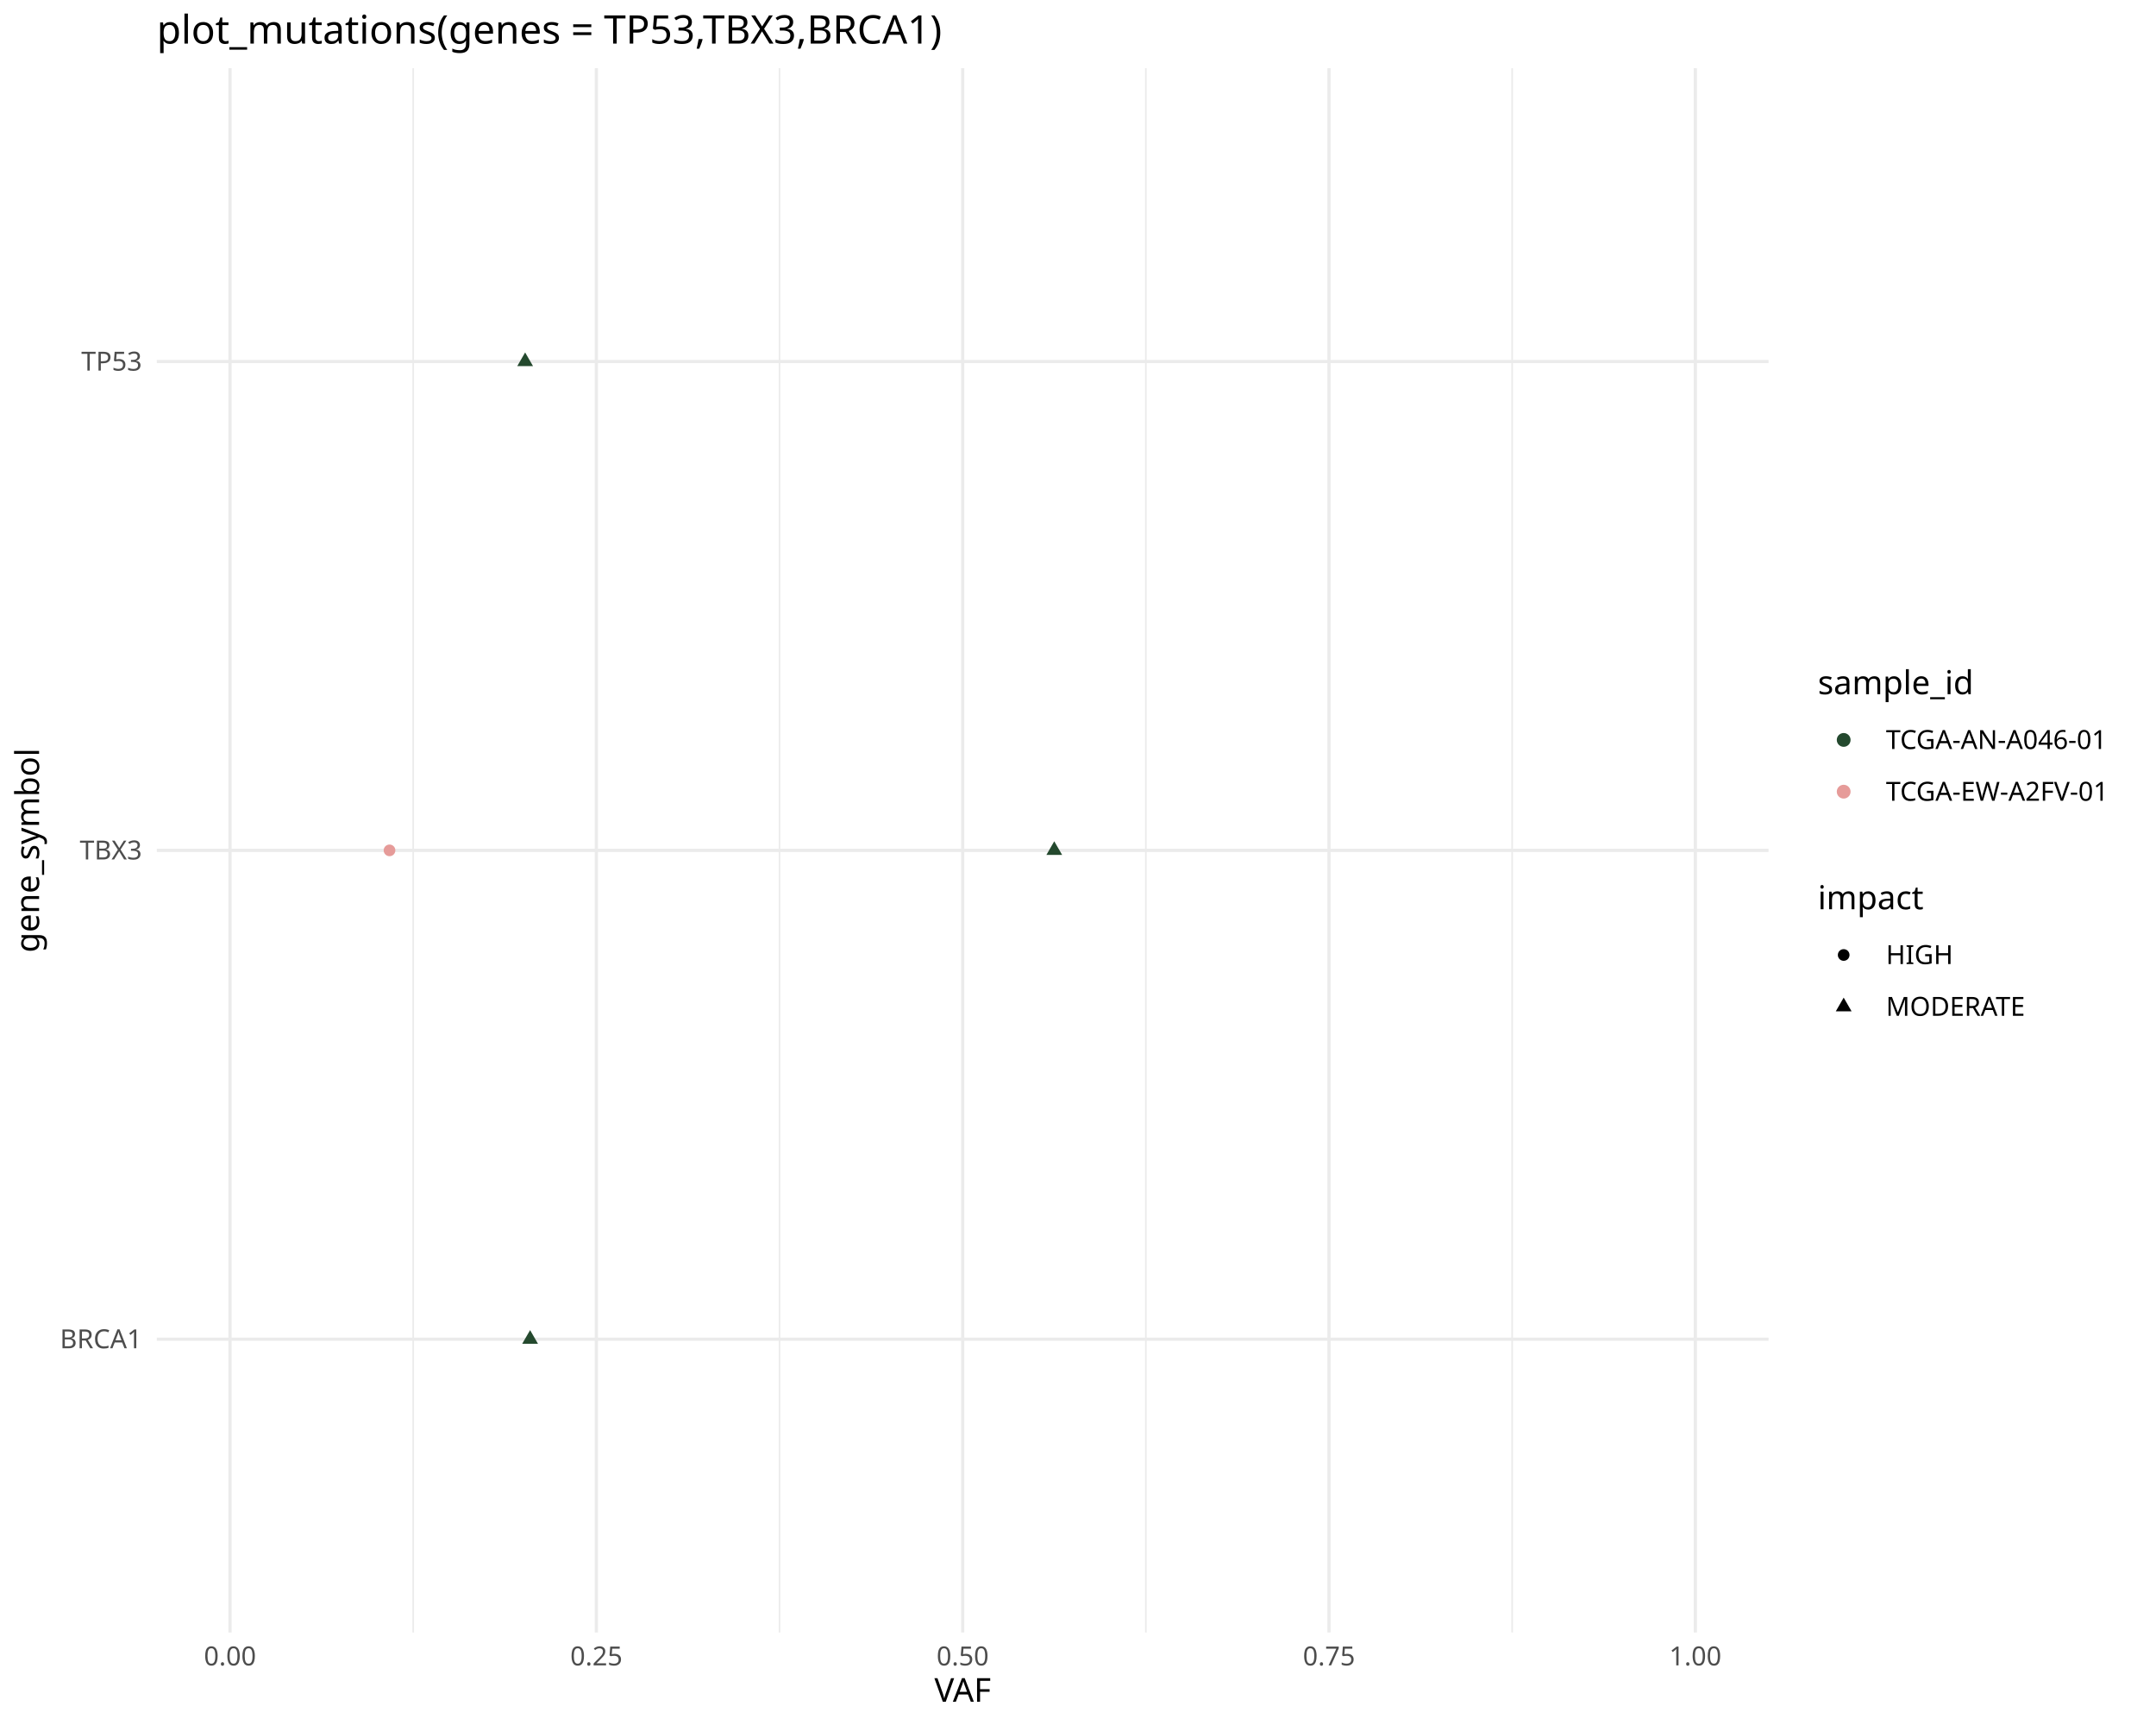
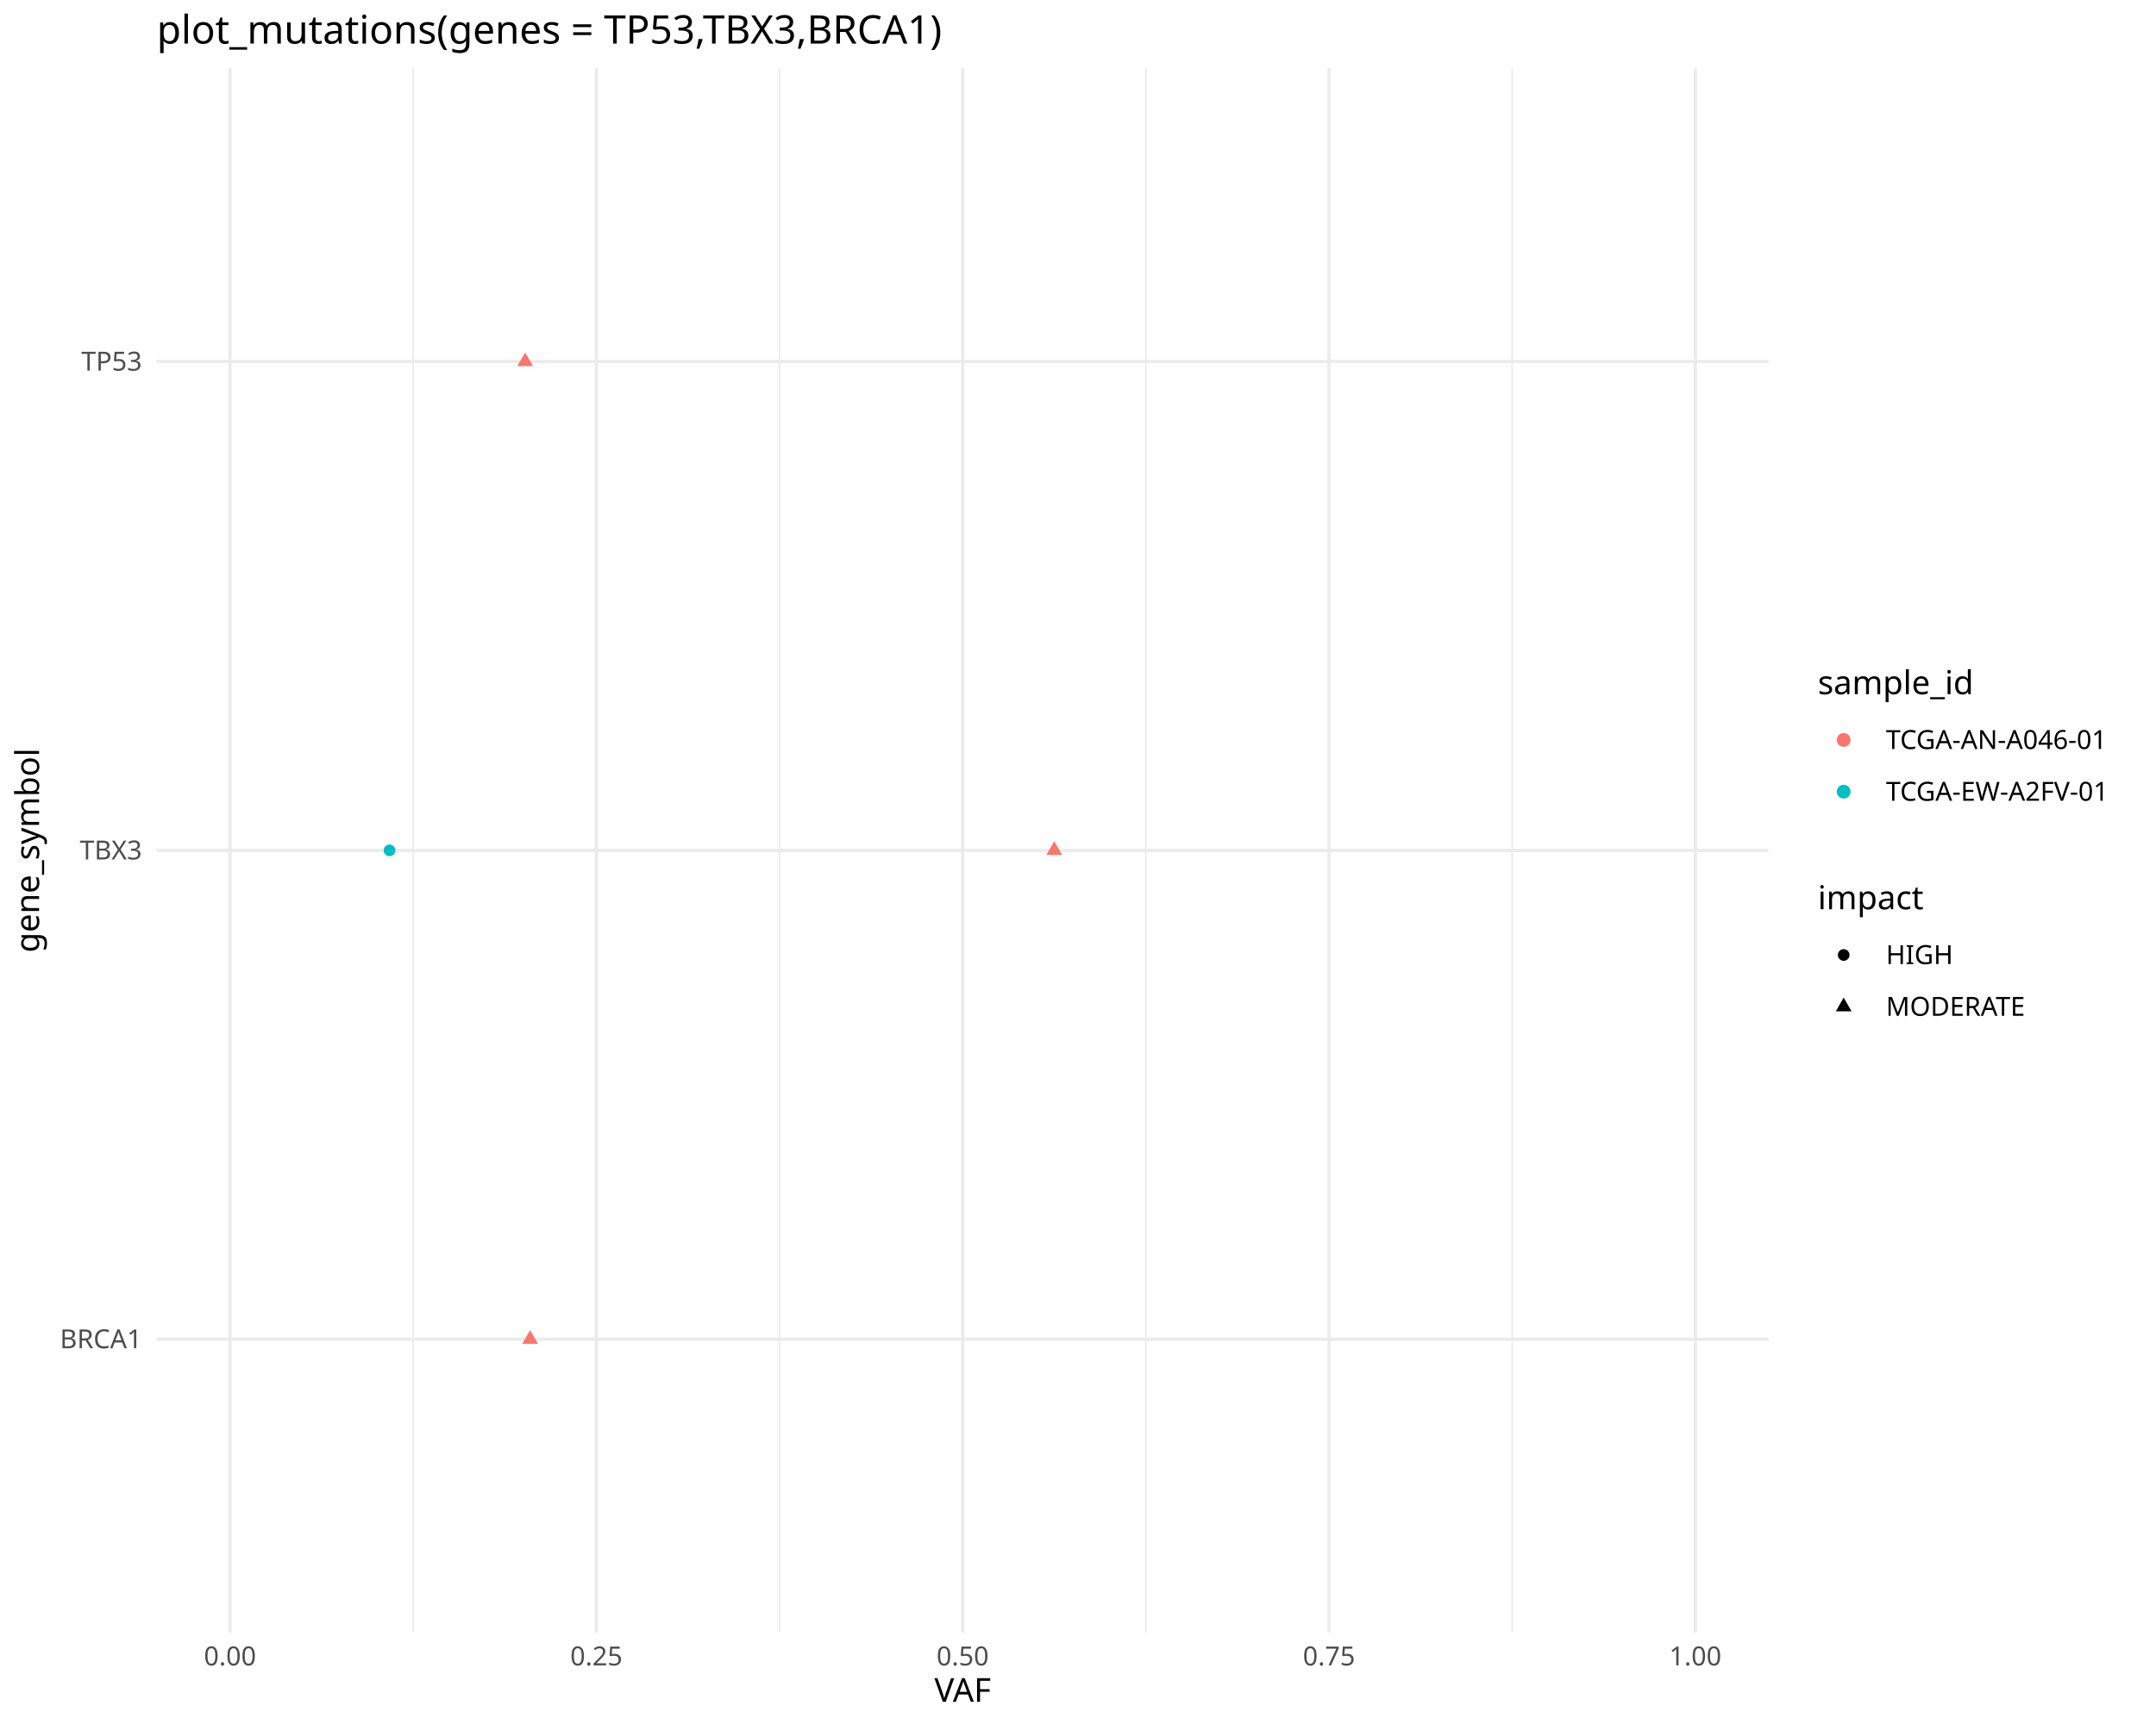
<svg xmlns="http://www.w3.org/2000/svg" class="svglite" data-engine-version="2.0" width="720.00pt" height="576.00pt" viewBox="0 0 720.00 576.00">
  <defs>
    <style type="text/css">
    .svglite line, .svglite polyline, .svglite polygon, .svglite path, .svglite rect, .svglite circle {
      fill: none;
      stroke: #000000;
      stroke-linecap: round;
      stroke-linejoin: round;
      stroke-miterlimit: 10.00;
    }
  </style>
  </defs>
  <rect width="100%" height="100%" style="stroke: none; fill: #FFFFFF;" />
  <defs>
    <clipPath id="cpMC4wMHw3MjAuMDB8MC4wMHw1NzYuMDA=">
      <rect x="0.00" y="0.00" width="720.00" height="576.00" />
    </clipPath>
  </defs>
  <g clip-path="url(#cpMC4wMHw3MjAuMDB8MC4wMHw1NzYuMDA=)">
</g>
  <defs>
    <clipPath id="cpNTIuMzZ8NTkwLjYyfDIyLjc4fDU0NS4xMQ==">
      <rect x="52.36" y="22.78" width="538.27" height="522.33" />
    </clipPath>
  </defs>
  <g clip-path="url(#cpNTIuMzZ8NTkwLjYyfDIyLjc4fDU0NS4xMQ==)">
    <polyline points="137.99,545.11 137.99,22.78 " style="stroke-width: 0.53; stroke: #EBEBEB; stroke-linecap: butt;" />
    <polyline points="260.32,545.11 260.32,22.78 " style="stroke-width: 0.53; stroke: #EBEBEB; stroke-linecap: butt;" />
    <polyline points="382.66,545.11 382.66,22.78 " style="stroke-width: 0.53; stroke: #EBEBEB; stroke-linecap: butt;" />
    <polyline points="504.99,545.11 504.99,22.78 " style="stroke-width: 0.53; stroke: #EBEBEB; stroke-linecap: butt;" />
    <polyline points="52.36,447.18 590.62,447.18 " style="stroke-width: 1.07; stroke: #EBEBEB; stroke-linecap: butt;" />
    <polyline points="52.36,283.95 590.62,283.95 " style="stroke-width: 1.07; stroke: #EBEBEB; stroke-linecap: butt;" />
    <polyline points="52.36,120.72 590.62,120.72 " style="stroke-width: 1.07; stroke: #EBEBEB; stroke-linecap: butt;" />
    <polyline points="76.82,545.11 76.82,22.78 " style="stroke-width: 1.07; stroke: #EBEBEB; stroke-linecap: butt;" />
    <polyline points="199.16,545.11 199.16,22.78 " style="stroke-width: 1.07; stroke: #EBEBEB; stroke-linecap: butt;" />
    <polyline points="321.49,545.11 321.49,22.78 " style="stroke-width: 1.07; stroke: #EBEBEB; stroke-linecap: butt;" />
    <polyline points="443.82,545.11 443.82,22.78 " style="stroke-width: 1.07; stroke: #EBEBEB; stroke-linecap: butt;" />
    <polyline points="566.16,545.11 566.16,22.78 " style="stroke-width: 1.07; stroke: #EBEBEB; stroke-linecap: butt;" />
-     <polygon points="352.07,280.91 354.71,285.47 349.44,285.47 " style="stroke-width: 0.71; stroke: none; fill: #24492E;" />
-     <polygon points="177.03,444.14 179.66,448.70 174.39,448.70 " style="stroke-width: 0.71; stroke: none; fill: #24492E;" />
-     <polygon points="175.37,117.68 178.00,122.24 172.74,122.24 " style="stroke-width: 0.71; stroke: none; fill: #24492E;" />
-     <circle cx="130.08" cy="283.95" r="1.95" style="stroke-width: 0.71; stroke: none; fill: #E69B99;" />
+     <polygon points="352.07,280.91 354.71,285.47 349.44,285.47 " style="stroke-width: 0.71; stroke: none; fill: #F8766D;" />
+     <polygon points="177.03,444.14 179.66,448.70 174.39,448.70 " style="stroke-width: 0.71; stroke: none; fill: #F8766D;" />
+     <polygon points="175.37,117.68 178.00,122.24 172.74,122.24 " style="stroke-width: 0.71; stroke: none; fill: #F8766D;" />
+     <circle cx="130.08" cy="283.95" r="1.95" style="stroke-width: 0.71; stroke: none; fill: #00BFC4;" />
  </g>
  <g clip-path="url(#cpMC4wMHw3MjAuMDB8MC4wMHw1NzYuMDA=)">
    <text x="47.42" y="450.20" text-anchor="end" style="font-size: 8.80px; fill: #4D4D4D; font-family: sans;" textLength="29.35px" lengthAdjust="spacingAndGlyphs">BRCA1</text>
    <text x="47.42" y="286.98" text-anchor="end" style="font-size: 8.80px; fill: #4D4D4D; font-family: sans;" textLength="22.01px" lengthAdjust="spacingAndGlyphs">TBX3</text>
    <text x="47.42" y="123.75" text-anchor="end" style="font-size: 8.80px; fill: #4D4D4D; font-family: sans;" textLength="21.04px" lengthAdjust="spacingAndGlyphs">TP53</text>
    <text x="76.82" y="556.10" text-anchor="middle" style="font-size: 8.80px; fill: #4D4D4D; font-family: sans;" textLength="17.13px" lengthAdjust="spacingAndGlyphs">0.00</text>
    <text x="199.16" y="556.10" text-anchor="middle" style="font-size: 8.80px; fill: #4D4D4D; font-family: sans;" textLength="17.13px" lengthAdjust="spacingAndGlyphs">0.25</text>
    <text x="321.49" y="556.10" text-anchor="middle" style="font-size: 8.80px; fill: #4D4D4D; font-family: sans;" textLength="17.13px" lengthAdjust="spacingAndGlyphs">0.50</text>
    <text x="443.82" y="556.10" text-anchor="middle" style="font-size: 8.80px; fill: #4D4D4D; font-family: sans;" textLength="17.13px" lengthAdjust="spacingAndGlyphs">0.75</text>
    <text x="566.16" y="556.10" text-anchor="middle" style="font-size: 8.80px; fill: #4D4D4D; font-family: sans;" textLength="17.13px" lengthAdjust="spacingAndGlyphs">1.00</text>
    <text x="321.49" y="568.24" text-anchor="middle" style="font-size: 11.00px; font-family: sans;" textLength="21.40px" lengthAdjust="spacingAndGlyphs">VAF</text>
    <text transform="translate(13.05,283.95) rotate(-90)" text-anchor="middle" style="font-size: 11.00px; font-family: sans;" textLength="65.45px" lengthAdjust="spacingAndGlyphs">gene_symbol</text>
    <text x="607.06" y="231.81" style="font-size: 11.00px; font-family: sans;" textLength="50.15px" lengthAdjust="spacingAndGlyphs">sample_id</text>
-     <circle cx="615.70" cy="247.07" r="1.95" style="stroke-width: 0.71; stroke: #24492E; fill: #24492E;" />
-     <circle cx="615.70" cy="264.35" r="1.95" style="stroke-width: 0.71; stroke: #E69B99; fill: #E69B99;" />
+     <circle cx="615.70" cy="247.07" r="1.95" style="stroke-width: 0.71; stroke: #F8766D; fill: #F8766D;" />
+     <circle cx="615.70" cy="264.35" r="1.95" style="stroke-width: 0.71; stroke: #00BFC4; fill: #00BFC4;" />
    <text x="629.82" y="250.10" style="font-size: 8.80px; font-family: sans;" textLength="75.82px" lengthAdjust="spacingAndGlyphs">TCGA-AN-A046-01</text>
    <text x="629.82" y="267.38" style="font-size: 8.80px; font-family: sans;" textLength="79.22px" lengthAdjust="spacingAndGlyphs">TCGA-EW-A2FV-01</text>
    <text x="607.06" y="303.62" style="font-size: 11.00px; font-family: sans;" textLength="32.41px" lengthAdjust="spacingAndGlyphs">impact</text>
    <circle cx="615.70" cy="318.88" r="1.95" style="stroke-width: 0.71; stroke: none; fill: #000000;" />
    <polygon points="615.70,333.12 618.33,337.68 613.07,337.68 " style="stroke-width: 0.71; stroke: none; fill: #000000;" />
    <text x="629.82" y="321.91" style="font-size: 8.80px; font-family: sans;" textLength="22.01px" lengthAdjust="spacingAndGlyphs">HIGH</text>
    <text x="629.82" y="339.19" style="font-size: 8.80px; font-family: sans;" textLength="49.89px" lengthAdjust="spacingAndGlyphs">MODERATE</text>
    <text x="52.36" y="14.56" style="font-size: 13.20px; font-family: sans;" textLength="261.61px" lengthAdjust="spacingAndGlyphs">plot_mutations(genes = TP53,TBX3,BRCA1)</text>
  </g>
</svg>
